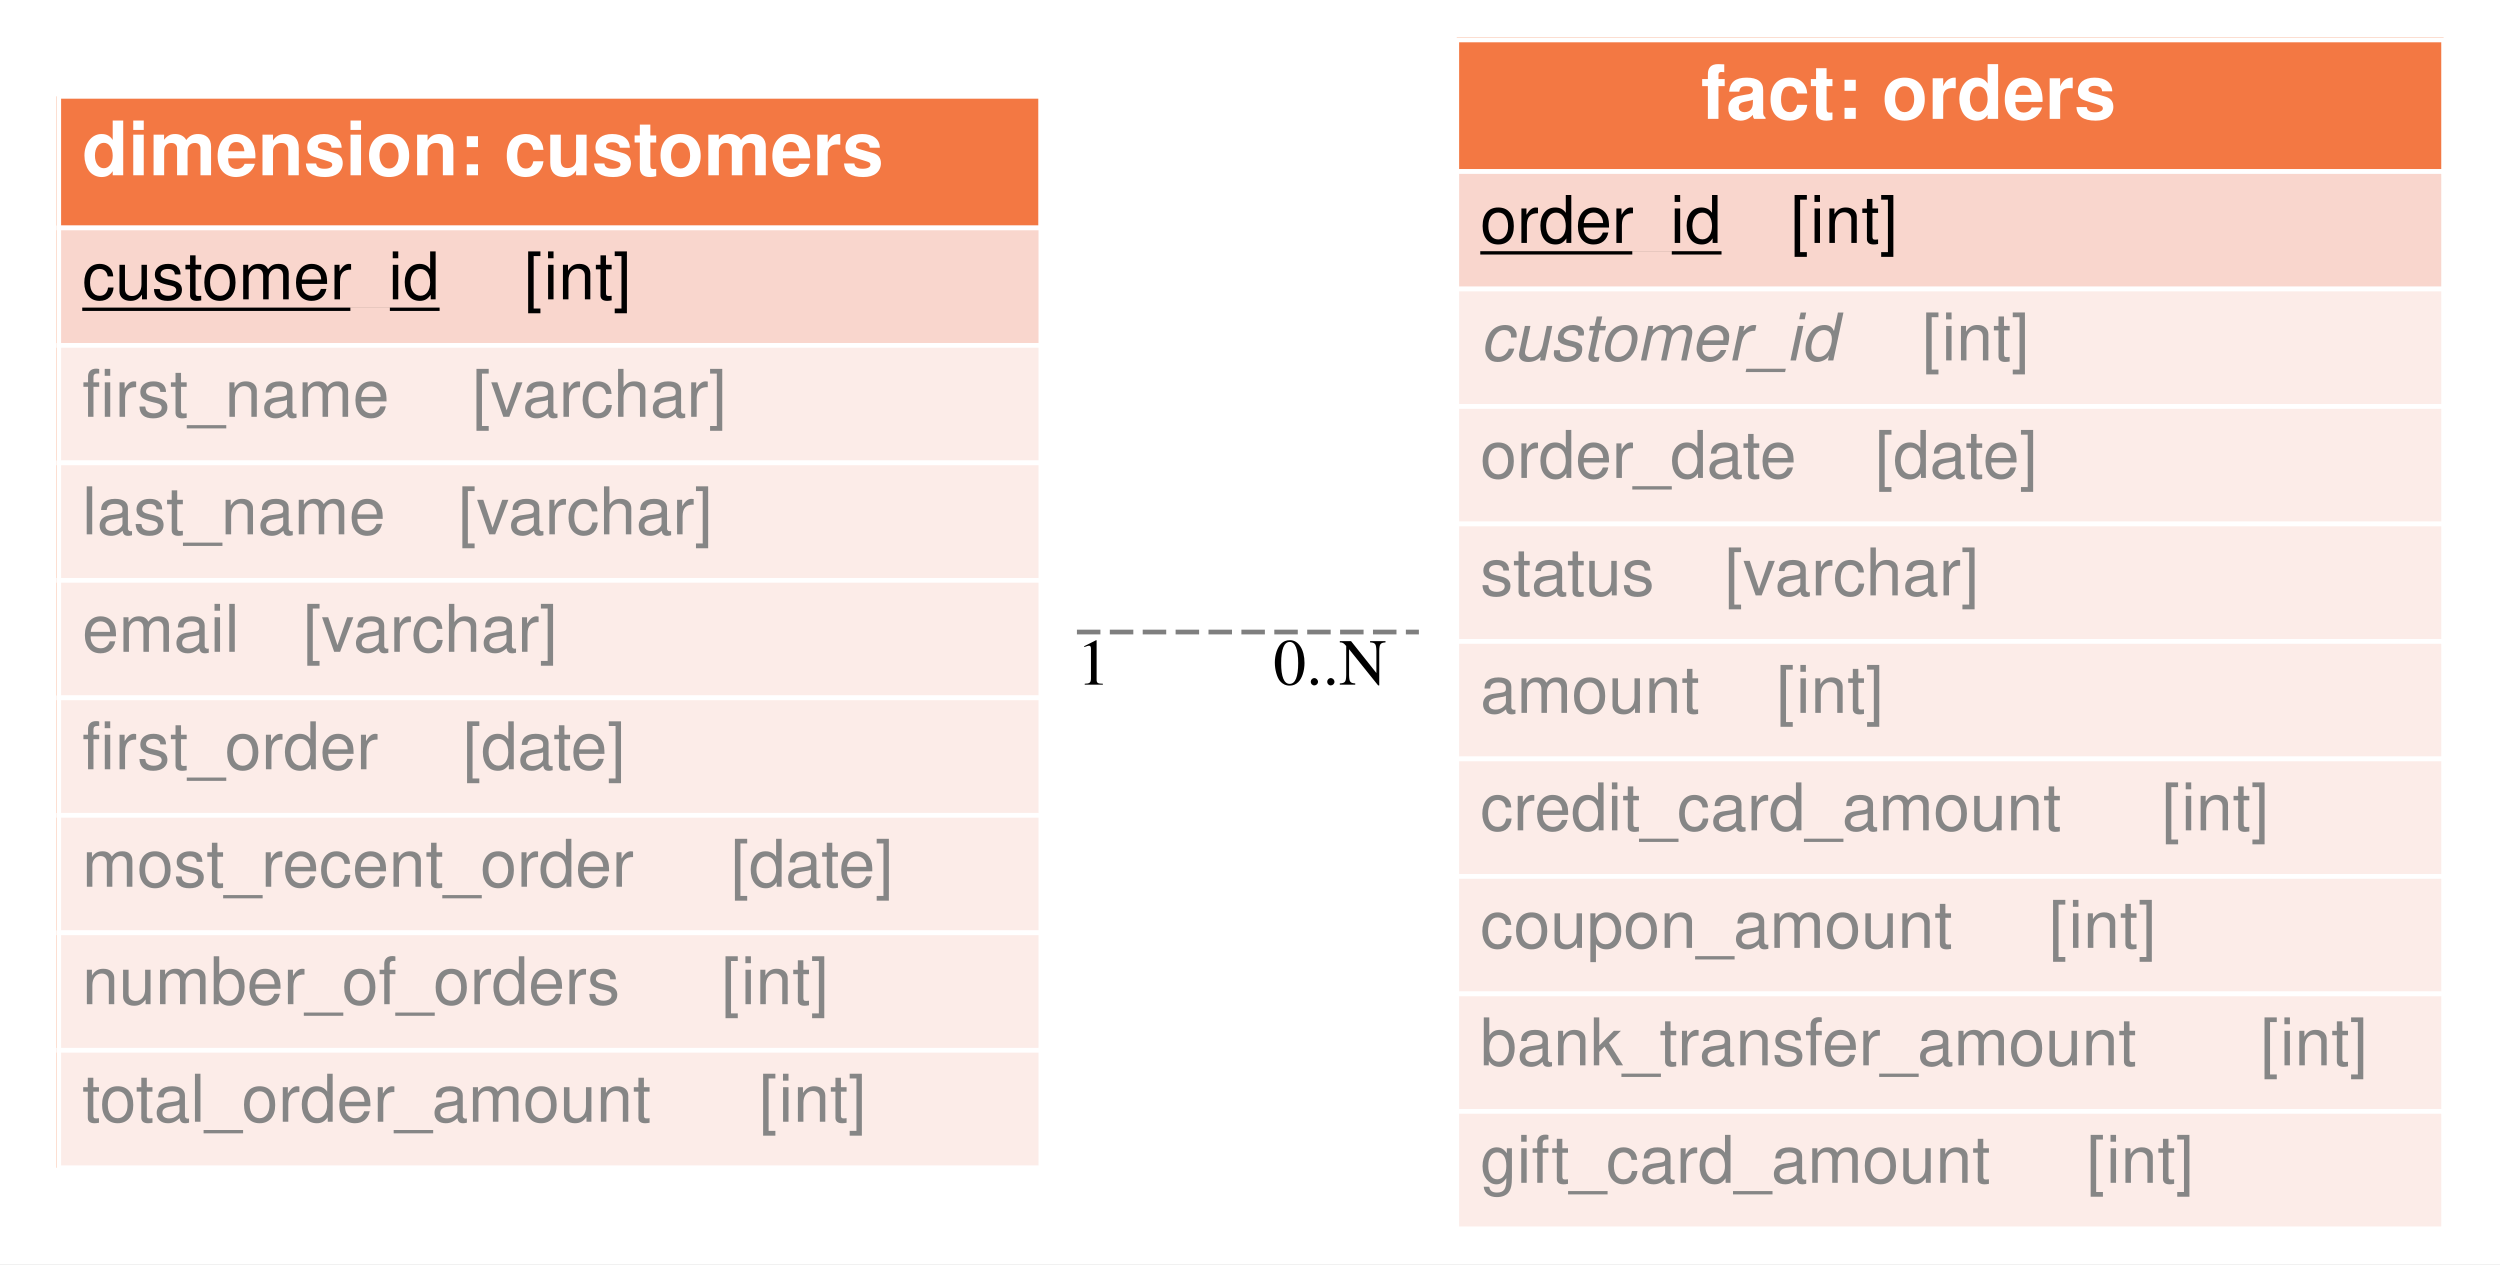
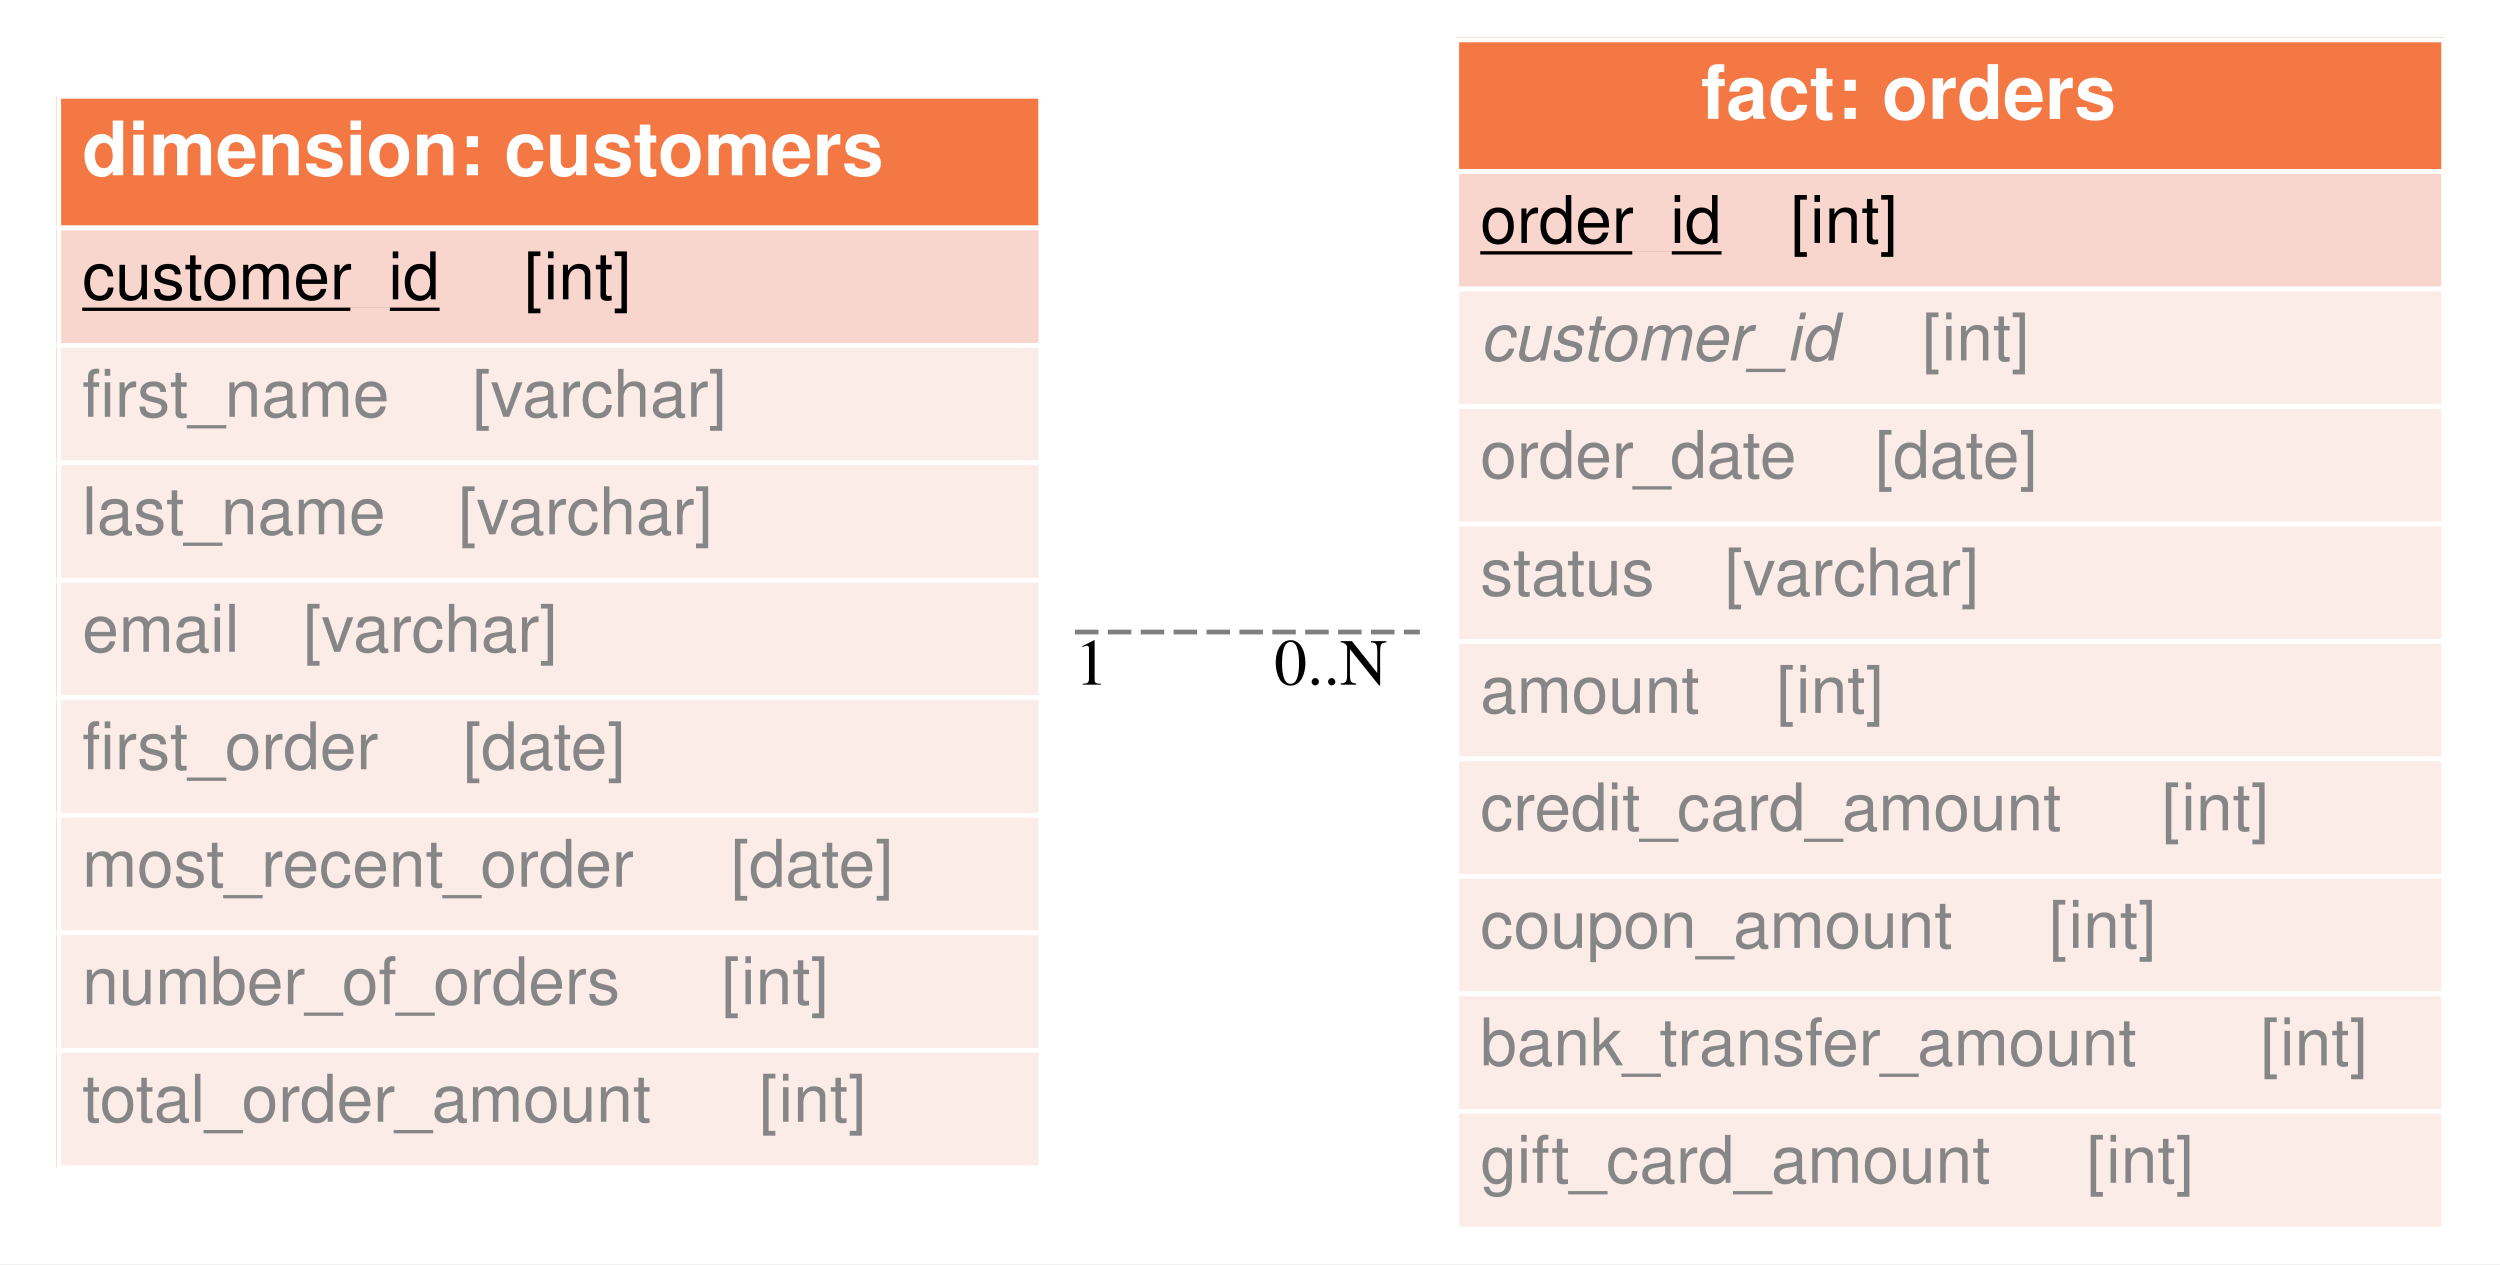
<svg xmlns="http://www.w3.org/2000/svg" width="532pt" height="269pt" viewBox="0.00 0.00 532.00 269.00">
  <g id="graph0" class="graph" transform="scale(1 1) rotate(0) translate(4 265)">
-     <polygon fill="white" stroke="transparent" points="-4,4 -4,-265 528,-265 528,4 -4,4" />
+     <polygon fill="white" stroke="none" points="-4,4 -4,-265 528,-265 528,4 -4,4" />
    <g id="node1" class="node">
-       <polygon fill="#f37843" stroke="transparent" points="8,-16.5 8,-244.5 217,-244.5 217,-16.5 8,-16.5" />
+       <polygon fill="#f37843" stroke="none" points="8,-16.5 8,-244.5 217,-244.5 217,-16.5 8,-16.5" />
      <polygon fill="none" stroke="#ffffff" points="8.5,-216.5 8.5,-244.5 217.5,-244.5 217.5,-216.5 8.5,-216.5" />
      <text text-anchor="start" x="13.5" y="-227.7" font-family="Helvetica,sans-Serif" font-weight="bold" font-size="16.00" fill="#ffffff">dimension: customers</text>
-       <polygon fill="#f9d6cd" stroke="transparent" points="8.5,-191.5 8.5,-216.5 217.5,-216.5 217.5,-191.5 8.5,-191.5" />
+       <polygon fill="#f9d6cd" stroke="none" points="8.5,-191.5 8.5,-216.5 217.5,-216.5 217.5,-191.5 8.5,-191.5" />
      <polygon fill="none" stroke="#ffffff" points="8.5,-191.5 8.5,-216.5 217.5,-216.5 217.5,-191.5 8.5,-191.5" />
      <text text-anchor="start" x="13.5" y="-201.3" font-family="Helvetica,sans-Serif" text-decoration="underline" font-size="14.00" fill="#000000">customer_id  </text>
      <text text-anchor="start" x="107.5" y="-201.3" font-family="Helvetica,sans-Serif" font-size="14.00" fill="#000000"> [int]</text>
-       <polygon fill="#fcece8" stroke="transparent" points="8.5,-166.5 8.5,-191.5 217.5,-191.5 217.5,-166.5 8.5,-166.5" />
+       <polygon fill="#fcece8" stroke="none" points="8.5,-166.5 8.5,-191.5 217.5,-191.5 217.5,-166.5 8.5,-166.5" />
      <polygon fill="none" stroke="#ffffff" points="8.5,-166.5 8.5,-191.5 217.5,-191.5 217.5,-166.5 8.5,-166.5" />
      <text text-anchor="start" x="13.5" y="-176.3" font-family="Helvetica,sans-Serif" font-size="14.00" fill="#868686">first_name  </text>
      <text text-anchor="start" x="96.5" y="-176.3" font-family="Helvetica,sans-Serif" font-size="14.00" fill="#868686"> [varchar]</text>
-       <polygon fill="#fcece8" stroke="transparent" points="8.5,-141.5 8.5,-166.5 217.5,-166.5 217.5,-141.5 8.5,-141.5" />
+       <polygon fill="#fcece8" stroke="none" points="8.5,-141.5 8.5,-166.5 217.5,-166.5 217.5,-141.5 8.5,-141.5" />
      <polygon fill="none" stroke="#ffffff" points="8.5,-141.5 8.5,-166.5 217.5,-166.5 217.5,-141.5 8.5,-141.5" />
      <text text-anchor="start" x="13.5" y="-151.3" font-family="Helvetica,sans-Serif" font-size="14.00" fill="#868686">last_name  </text>
      <text text-anchor="start" x="93.5" y="-151.3" font-family="Helvetica,sans-Serif" font-size="14.00" fill="#868686"> [varchar]</text>
-       <polygon fill="#fcece8" stroke="transparent" points="8.5,-116.5 8.5,-141.5 217.5,-141.5 217.5,-116.5 8.5,-116.5" />
+       <polygon fill="#fcece8" stroke="none" points="8.5,-116.5 8.5,-141.5 217.5,-141.5 217.5,-116.5 8.5,-116.5" />
      <polygon fill="none" stroke="#ffffff" points="8.5,-116.5 8.5,-141.5 217.5,-141.5 217.5,-116.5 8.5,-116.5" />
      <text text-anchor="start" x="13.5" y="-126.3" font-family="Helvetica,sans-Serif" font-size="14.00" fill="#868686">email  </text>
      <text text-anchor="start" x="60.5" y="-126.3" font-family="Helvetica,sans-Serif" font-size="14.00" fill="#868686"> [varchar]</text>
-       <polygon fill="#fcece8" stroke="transparent" points="8.5,-91.5 8.5,-116.5 217.5,-116.5 217.5,-91.5 8.5,-91.5" />
+       <polygon fill="#fcece8" stroke="none" points="8.5,-91.5 8.5,-116.5 217.5,-116.5 217.5,-91.5 8.5,-91.5" />
      <polygon fill="none" stroke="#ffffff" points="8.5,-91.5 8.5,-116.5 217.5,-116.5 217.5,-91.5 8.5,-91.5" />
      <text text-anchor="start" x="13.5" y="-101.3" font-family="Helvetica,sans-Serif" font-size="14.00" fill="#868686">first_order  </text>
      <text text-anchor="start" x="94.5" y="-101.3" font-family="Helvetica,sans-Serif" font-size="14.00" fill="#868686"> [date]</text>
-       <polygon fill="#fcece8" stroke="transparent" points="8.5,-66.5 8.5,-91.5 217.5,-91.5 217.5,-66.5 8.5,-66.5" />
+       <polygon fill="#fcece8" stroke="none" points="8.5,-66.5 8.5,-91.5 217.5,-91.5 217.5,-66.5 8.5,-66.5" />
      <polygon fill="none" stroke="#ffffff" points="8.5,-66.5 8.5,-91.5 217.5,-91.5 217.5,-66.5 8.5,-66.5" />
      <text text-anchor="start" x="13.5" y="-76.3" font-family="Helvetica,sans-Serif" font-size="14.00" fill="#868686">most_recent_order  </text>
      <text text-anchor="start" x="151.5" y="-76.3" font-family="Helvetica,sans-Serif" font-size="14.00" fill="#868686"> [date]</text>
-       <polygon fill="#fcece8" stroke="transparent" points="8.5,-41.5 8.5,-66.5 217.5,-66.5 217.5,-41.5 8.5,-41.5" />
+       <polygon fill="#fcece8" stroke="none" points="8.5,-41.5 8.5,-66.5 217.5,-66.5 217.5,-41.5 8.5,-41.5" />
      <polygon fill="none" stroke="#ffffff" points="8.5,-41.5 8.5,-66.5 217.5,-66.5 217.5,-41.5 8.5,-41.5" />
      <text text-anchor="start" x="13.5" y="-51.3" font-family="Helvetica,sans-Serif" font-size="14.00" fill="#868686">number_of_orders  </text>
      <text text-anchor="start" x="149.5" y="-51.3" font-family="Helvetica,sans-Serif" font-size="14.00" fill="#868686"> [int]</text>
-       <polygon fill="#fcece8" stroke="transparent" points="8.5,-16.5 8.5,-41.5 217.5,-41.5 217.5,-16.5 8.5,-16.5" />
+       <polygon fill="#fcece8" stroke="none" points="8.5,-16.5 8.5,-41.5 217.5,-41.5 217.5,-16.5 8.5,-16.5" />
      <polygon fill="none" stroke="#ffffff" points="8.5,-16.5 8.5,-41.5 217.5,-41.5 217.5,-16.5 8.5,-16.5" />
      <text text-anchor="start" x="13.5" y="-26.3" font-family="Helvetica,sans-Serif" font-size="14.00" fill="#868686">total_order_amount  </text>
      <text text-anchor="start" x="157.5" y="-26.3" font-family="Helvetica,sans-Serif" font-size="14.00" fill="#868686"> [int]</text>
    </g>
    <g id="node2" class="node">
-       <polygon fill="#f37843" stroke="transparent" points="306,-4 306,-257 516,-257 516,-4 306,-4" />
+       <polygon fill="#f37843" stroke="none" points="306,-4 306,-257 516,-257 516,-4 306,-4" />
      <polygon fill="none" stroke="#ffffff" points="306,-228.5 306,-256.5 516,-256.5 516,-228.5 306,-228.5" />
      <text text-anchor="start" x="358" y="-239.7" font-family="Helvetica,sans-Serif" font-weight="bold" font-size="16.00" fill="#ffffff">fact: orders</text>
-       <polygon fill="#f9d6cd" stroke="transparent" points="306,-203.5 306,-228.5 516,-228.5 516,-203.5 306,-203.5" />
+       <polygon fill="#f9d6cd" stroke="none" points="306,-203.5 306,-228.5 516,-228.5 516,-203.5 306,-203.5" />
      <polygon fill="none" stroke="#ffffff" points="306,-203.5 306,-228.5 516,-228.5 516,-203.5 306,-203.5" />
      <text text-anchor="start" x="311" y="-213.3" font-family="Helvetica,sans-Serif" text-decoration="underline" font-size="14.00" fill="#000000">order_id  </text>
      <text text-anchor="start" x="377" y="-213.3" font-family="Helvetica,sans-Serif" font-size="14.00" fill="#000000"> [int]</text>
-       <polygon fill="#fcece8" stroke="transparent" points="306,-178.5 306,-203.5 516,-203.5 516,-178.5 306,-178.5" />
+       <polygon fill="#fcece8" stroke="none" points="306,-178.5 306,-203.5 516,-203.5 516,-178.5 306,-178.5" />
      <polygon fill="none" stroke="#ffffff" points="306,-178.5 306,-203.5 516,-203.5 516,-178.5 306,-178.5" />
      <text text-anchor="start" x="311" y="-188.3" font-family="Helvetica,sans-Serif" font-style="italic" font-size="14.00" fill="#868686">customer_id  </text>
      <text text-anchor="start" x="405" y="-188.3" font-family="Helvetica,sans-Serif" font-size="14.00" fill="#868686"> [int]</text>
-       <polygon fill="#fcece8" stroke="transparent" points="306,-153.5 306,-178.5 516,-178.5 516,-153.5 306,-153.5" />
+       <polygon fill="#fcece8" stroke="none" points="306,-153.5 306,-178.5 516,-178.5 516,-153.5 306,-153.5" />
      <polygon fill="none" stroke="#ffffff" points="306,-153.5 306,-178.5 516,-178.5 516,-153.5 306,-153.5" />
      <text text-anchor="start" x="311" y="-163.3" font-family="Helvetica,sans-Serif" font-size="14.00" fill="#868686">order_date  </text>
      <text text-anchor="start" x="395" y="-163.3" font-family="Helvetica,sans-Serif" font-size="14.00" fill="#868686"> [date]</text>
-       <polygon fill="#fcece8" stroke="transparent" points="306,-128.5 306,-153.5 516,-153.5 516,-128.5 306,-128.5" />
+       <polygon fill="#fcece8" stroke="none" points="306,-128.5 306,-153.5 516,-153.5 516,-128.5 306,-128.5" />
      <polygon fill="none" stroke="#ffffff" points="306,-128.5 306,-153.5 516,-153.5 516,-128.5 306,-128.5" />
      <text text-anchor="start" x="311" y="-138.3" font-family="Helvetica,sans-Serif" font-size="14.00" fill="#868686">status  </text>
      <text text-anchor="start" x="363" y="-138.3" font-family="Helvetica,sans-Serif" font-size="14.00" fill="#868686"> [varchar]</text>
-       <polygon fill="#fcece8" stroke="transparent" points="306,-103.5 306,-128.5 516,-128.5 516,-103.5 306,-103.5" />
+       <polygon fill="#fcece8" stroke="none" points="306,-103.5 306,-128.5 516,-128.5 516,-103.5 306,-103.5" />
      <polygon fill="none" stroke="#ffffff" points="306,-103.5 306,-128.5 516,-128.5 516,-103.5 306,-103.5" />
      <text text-anchor="start" x="311" y="-113.3" font-family="Helvetica,sans-Serif" font-size="14.00" fill="#868686">amount  </text>
      <text text-anchor="start" x="374" y="-113.3" font-family="Helvetica,sans-Serif" font-size="14.00" fill="#868686"> [int]</text>
-       <polygon fill="#fcece8" stroke="transparent" points="306,-78.5 306,-103.5 516,-103.5 516,-78.5 306,-78.5" />
+       <polygon fill="#fcece8" stroke="none" points="306,-78.5 306,-103.5 516,-103.5 516,-78.5 306,-78.5" />
      <polygon fill="none" stroke="#ffffff" points="306,-78.5 306,-103.5 516,-103.5 516,-78.5 306,-78.5" />
      <text text-anchor="start" x="311" y="-88.3" font-family="Helvetica,sans-Serif" font-size="14.00" fill="#868686">credit_card_amount  </text>
      <text text-anchor="start" x="456" y="-88.3" font-family="Helvetica,sans-Serif" font-size="14.00" fill="#868686"> [int]</text>
-       <polygon fill="#fcece8" stroke="transparent" points="306,-53.5 306,-78.5 516,-78.5 516,-53.5 306,-53.5" />
+       <polygon fill="#fcece8" stroke="none" points="306,-53.5 306,-78.5 516,-78.5 516,-53.5 306,-53.5" />
      <polygon fill="none" stroke="#ffffff" points="306,-53.5 306,-78.5 516,-78.5 516,-53.5 306,-53.5" />
      <text text-anchor="start" x="311" y="-63.3" font-family="Helvetica,sans-Serif" font-size="14.00" fill="#868686">coupon_amount  </text>
      <text text-anchor="start" x="432" y="-63.3" font-family="Helvetica,sans-Serif" font-size="14.00" fill="#868686"> [int]</text>
-       <polygon fill="#fcece8" stroke="transparent" points="306,-28.5 306,-53.5 516,-53.5 516,-28.5 306,-28.5" />
+       <polygon fill="#fcece8" stroke="none" points="306,-28.5 306,-53.5 516,-53.5 516,-28.5 306,-28.5" />
      <polygon fill="none" stroke="#ffffff" points="306,-28.5 306,-53.5 516,-53.5 516,-28.5 306,-28.5" />
      <text text-anchor="start" x="311" y="-38.3" font-family="Helvetica,sans-Serif" font-size="14.00" fill="#868686">bank_transfer_amount  </text>
      <text text-anchor="start" x="477" y="-38.3" font-family="Helvetica,sans-Serif" font-size="14.00" fill="#868686"> [int]</text>
-       <polygon fill="#fcece8" stroke="transparent" points="306,-3.5 306,-28.5 516,-28.5 516,-3.5 306,-3.5" />
+       <polygon fill="#fcece8" stroke="none" points="306,-3.5 306,-28.5 516,-28.5 516,-3.5 306,-3.5" />
      <polygon fill="none" stroke="#ffffff" points="306,-3.5 306,-28.5 516,-28.5 516,-3.5 306,-3.5" />
      <text text-anchor="start" x="311" y="-13.3" font-family="Helvetica,sans-Serif" font-size="14.00" fill="#868686">gift_card_amount  </text>
      <text text-anchor="start" x="440" y="-13.3" font-family="Helvetica,sans-Serif" font-size="14.00" fill="#868686"> [int]</text>
    </g>
    <g id="edge1" class="edge">
-       <path fill="none" stroke="#7f7f7f" stroke-dasharray="5,2" d="M225.17,-130.5C248.97,-130.5 274.12,-130.5 297.94,-130.5" />
-       <text text-anchor="start" x="266.94" y="-119.3" font-family="Times,serif" font-size="14.00">0..N</text>
-       <text text-anchor="start" x="225.17" y="-119.3" font-family="Times,serif" font-size="14.00">1</text>
+       <path fill="none" stroke="#7f7f7f" stroke-dasharray="5,2" d="M224.75,-130.5C248.74,-130.5 274.11,-130.5 298.13,-130.5" />
+       <text text-anchor="start" x="267.13" y="-119.3" font-family="Times,serif" font-size="14.00">0..N</text>
+       <text text-anchor="start" x="224.75" y="-119.3" font-family="Times,serif" font-size="14.00">1</text>
    </g>
  </g>
</svg>
